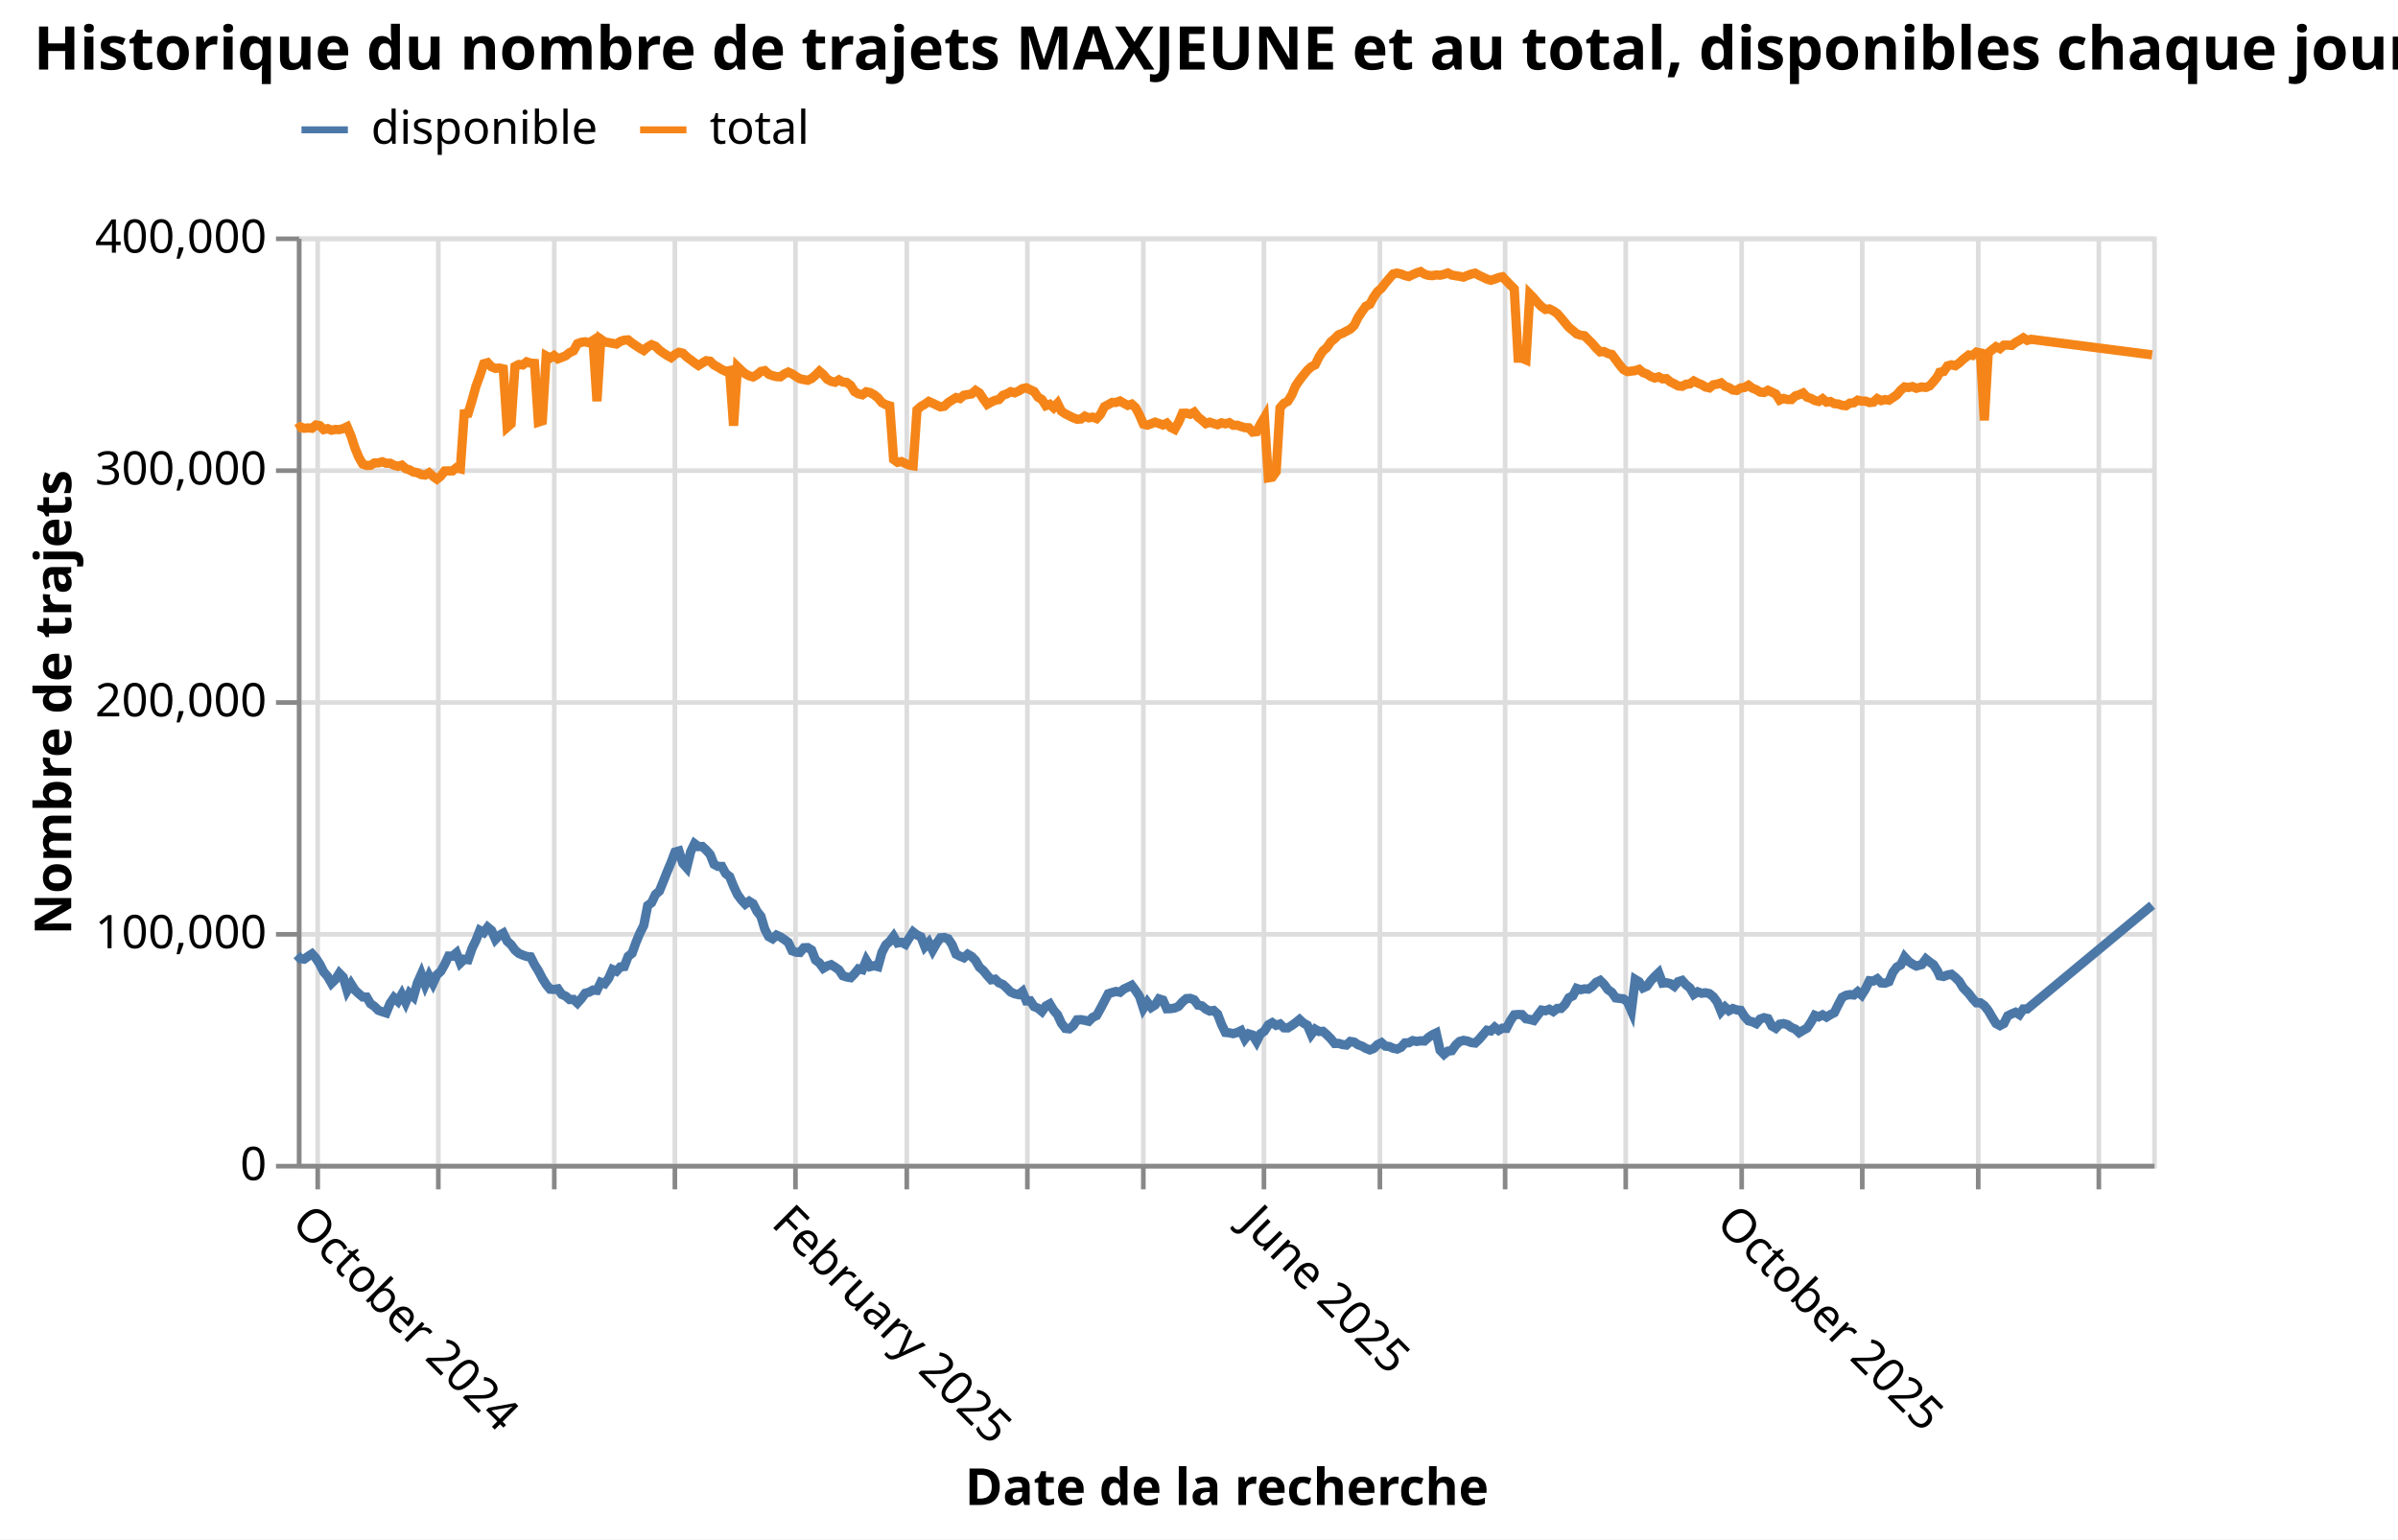
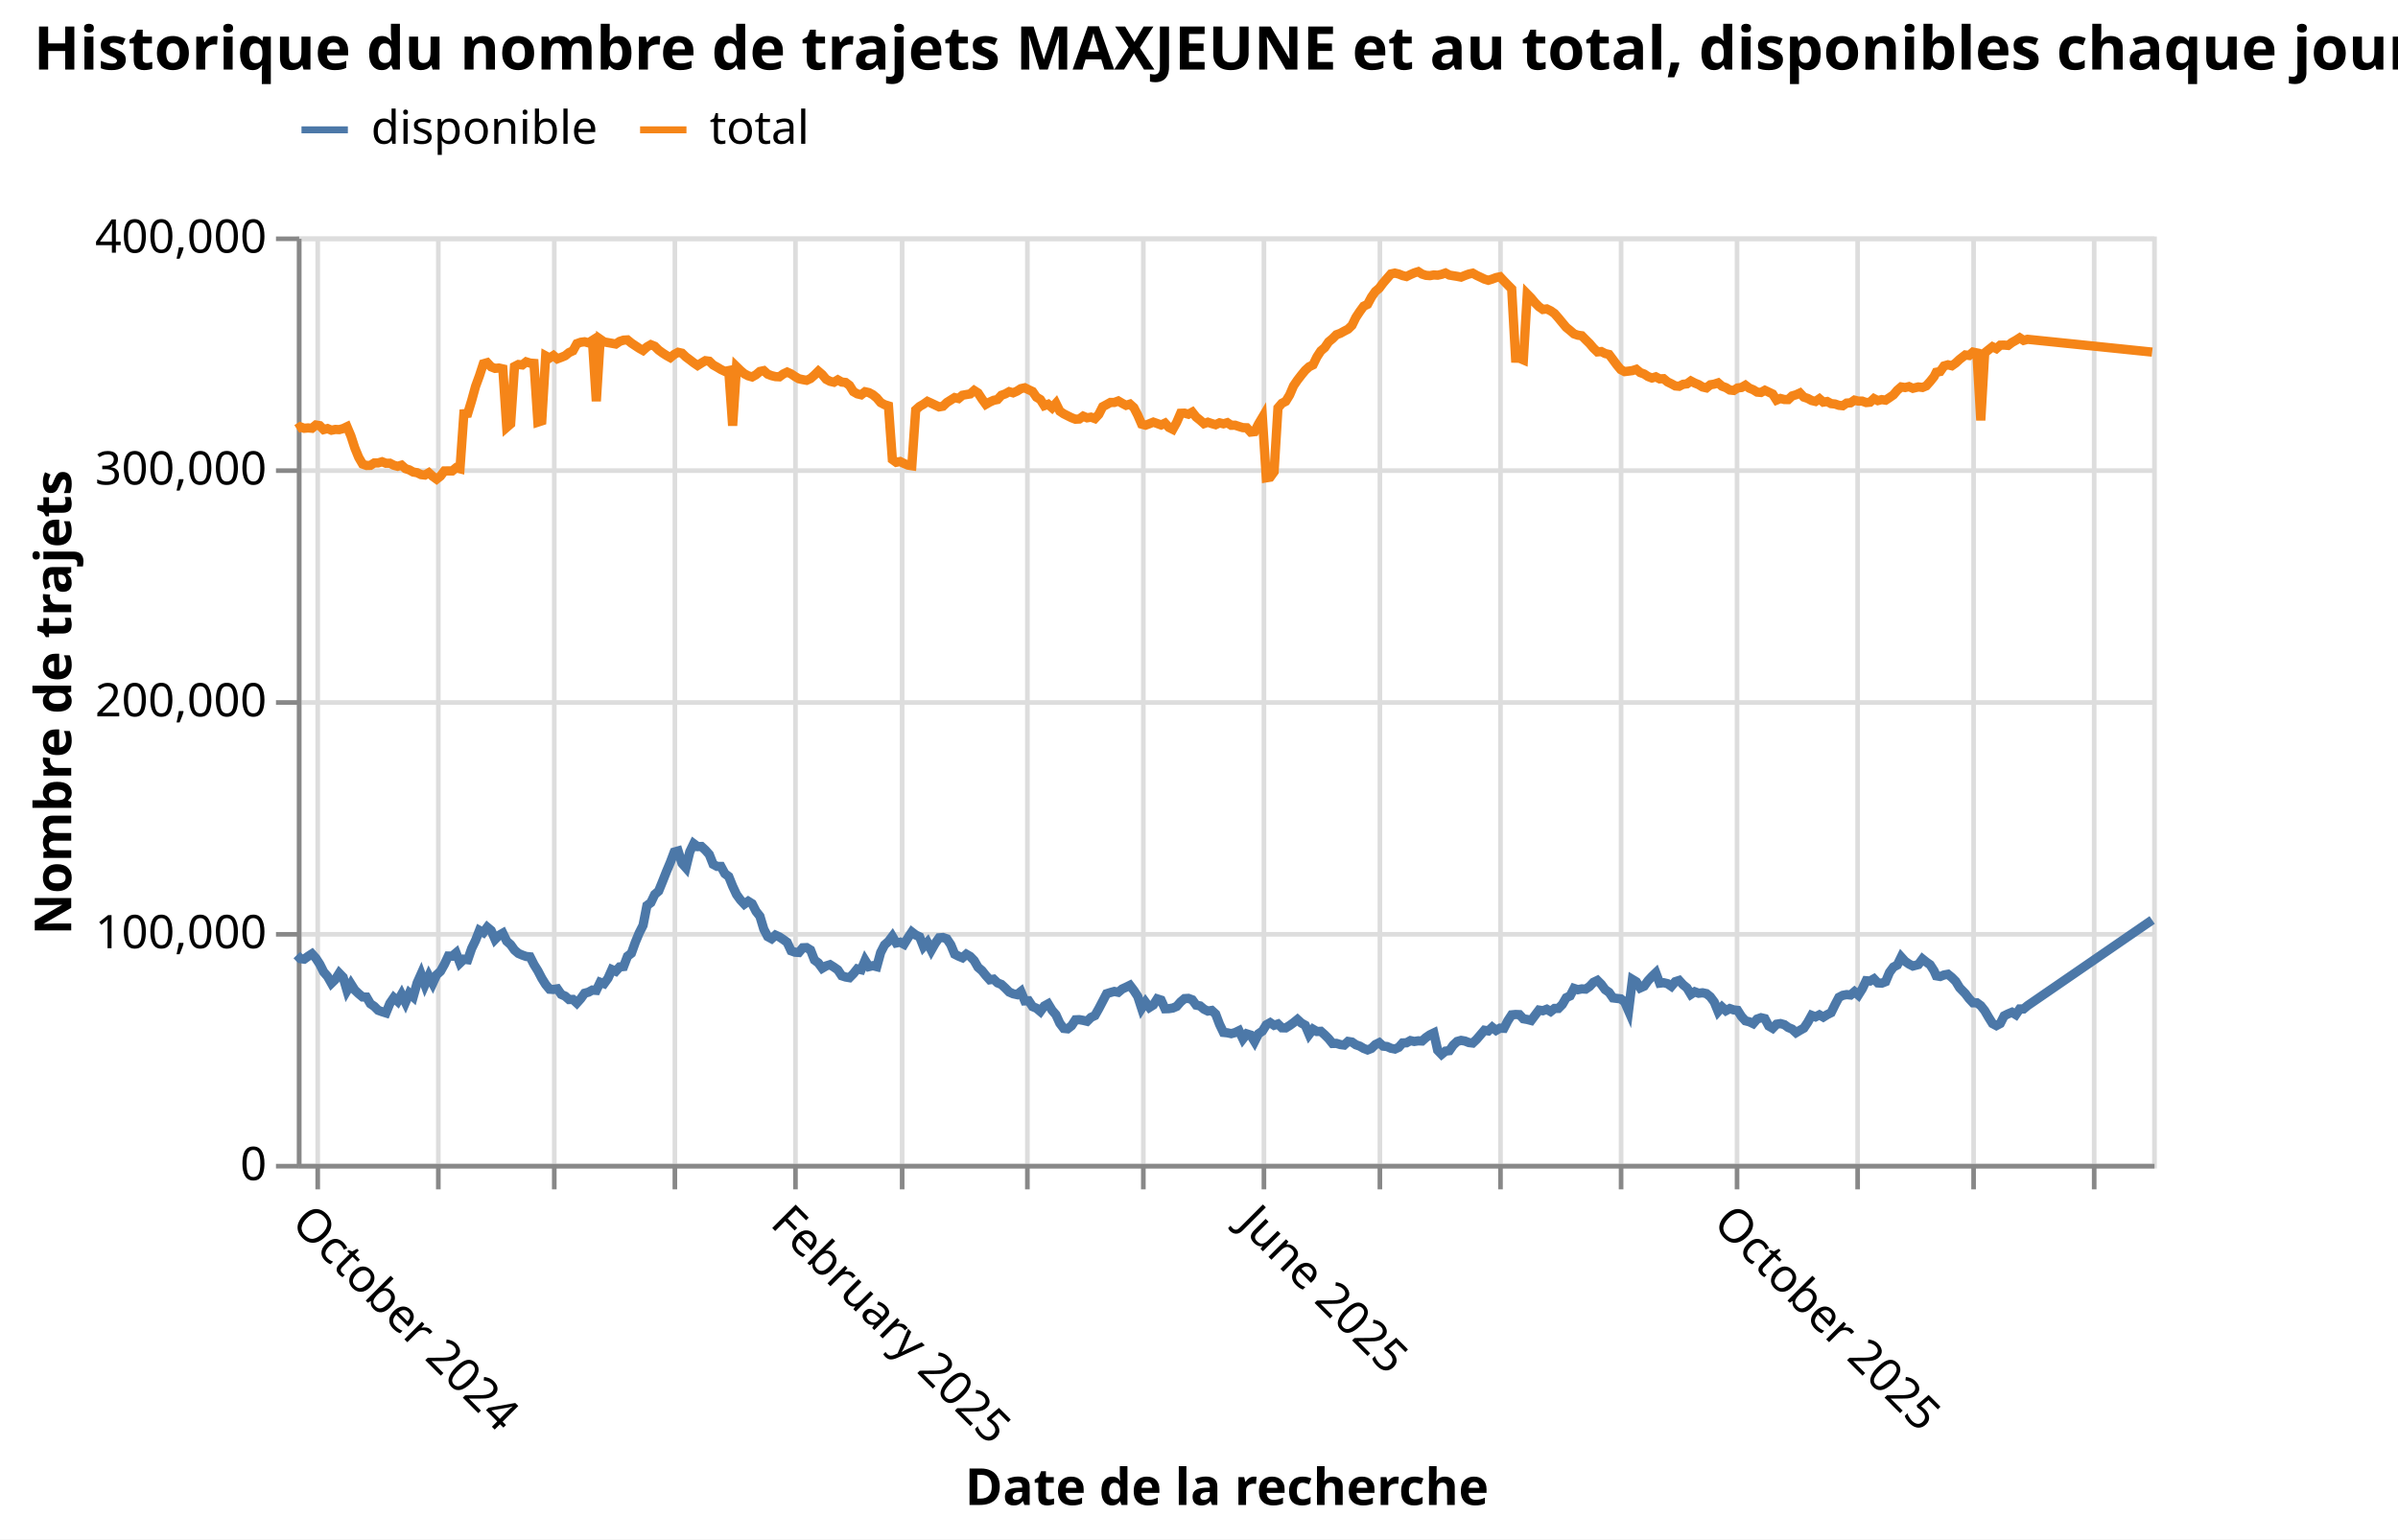
<svg xmlns="http://www.w3.org/2000/svg" version="1.1" class="marks" width="517" height="332" viewBox="0 0 517 332">
  <rect width="517" height="332" fill="white" />
  <g fill="none" stroke-miterlimit="10" transform="translate(64,51)">
    <g class="mark-group role-frame root" role="graphics-object" aria-roledescription="group mark container">
      <g transform="translate(0,0)">
        <path class="background" aria-hidden="true" d="M0.5,0.5h400v200h-400Z" stroke="#ddd" />
        <g>
          <g class="mark-group role-axis" aria-hidden="true">
            <g transform="translate(0.5,200.5)">
              <path class="background" aria-hidden="true" d="M0,0h0v0h0Z" pointer-events="none" />
              <g>
                <g class="mark-rule role-axis-grid" pointer-events="none">
                  <line transform="translate(4,-200)" x2="0" y2="200" stroke="#ddd" stroke-width="1" opacity="1" />
                  <line transform="translate(30,-200)" x2="0" y2="200" stroke="#ddd" stroke-width="1" opacity="1" />
                  <line transform="translate(55,-200)" x2="0" y2="200" stroke="#ddd" stroke-width="1" opacity="1" />
                  <line transform="translate(81,-200)" x2="0" y2="200" stroke="#ddd" stroke-width="1" opacity="1" />
                  <line transform="translate(107,-200)" x2="0" y2="200" stroke="#ddd" stroke-width="1" opacity="1" />
-                   <line transform="translate(131,-200)" x2="0" y2="200" stroke="#ddd" stroke-width="1" opacity="1" />
+                   <line transform="translate(130,-200)" x2="0" y2="200" stroke="#ddd" stroke-width="1" opacity="1" />
                  <line transform="translate(157,-200)" x2="0" y2="200" stroke="#ddd" stroke-width="1" opacity="1" />
                  <line transform="translate(182,-200)" x2="0" y2="200" stroke="#ddd" stroke-width="1" opacity="1" />
                  <line transform="translate(208,-200)" x2="0" y2="200" stroke="#ddd" stroke-width="1" opacity="1" />
                  <line transform="translate(233,-200)" x2="0" y2="200" stroke="#ddd" stroke-width="1" opacity="1" />
-                   <line transform="translate(260,-200)" x2="0" y2="200" stroke="#ddd" stroke-width="1" opacity="1" />
-                   <line transform="translate(286,-200)" x2="0" y2="200" stroke="#ddd" stroke-width="1" opacity="1" />
-                   <line transform="translate(311,-200)" x2="0" y2="200" stroke="#ddd" stroke-width="1" opacity="1" />
-                   <line transform="translate(337,-200)" x2="0" y2="200" stroke="#ddd" stroke-width="1" opacity="1" />
-                   <line transform="translate(362,-200)" x2="0" y2="200" stroke="#ddd" stroke-width="1" opacity="1" />
-                   <line transform="translate(388,-200)" x2="0" y2="200" stroke="#ddd" stroke-width="1" opacity="1" />
+                   <line transform="translate(259,-200)" x2="0" y2="200" stroke="#ddd" stroke-width="1" opacity="1" />
+                   <line transform="translate(285,-200)" x2="0" y2="200" stroke="#ddd" stroke-width="1" opacity="1" />
+                   <line transform="translate(310,-200)" x2="0" y2="200" stroke="#ddd" stroke-width="1" opacity="1" />
+                   <line transform="translate(336,-200)" x2="0" y2="200" stroke="#ddd" stroke-width="1" opacity="1" />
+                   <line transform="translate(361,-200)" x2="0" y2="200" stroke="#ddd" stroke-width="1" opacity="1" />
+                   <line transform="translate(387,-200)" x2="0" y2="200" stroke="#ddd" stroke-width="1" opacity="1" />
                </g>
              </g>
              <path class="foreground" aria-hidden="true" d="" pointer-events="none" display="none" />
            </g>
          </g>
          <g class="mark-group role-axis" aria-hidden="true">
            <g transform="translate(0.5,0.5)">
              <path class="background" aria-hidden="true" d="M0,0h0v0h0Z" pointer-events="none" />
              <g>
                <g class="mark-rule role-axis-grid" pointer-events="none">
                  <line transform="translate(0,200)" x2="400" y2="0" stroke="#ddd" stroke-width="1" opacity="1" />
                  <line transform="translate(0,150)" x2="400" y2="0" stroke="#ddd" stroke-width="1" opacity="1" />
                  <line transform="translate(0,100)" x2="400" y2="0" stroke="#ddd" stroke-width="1" opacity="1" />
                  <line transform="translate(0,50)" x2="400" y2="0" stroke="#ddd" stroke-width="1" opacity="1" />
                  <line transform="translate(0,0)" x2="400" y2="0" stroke="#ddd" stroke-width="1" opacity="1" />
                </g>
              </g>
              <path class="foreground" aria-hidden="true" d="" pointer-events="none" display="none" />
            </g>
          </g>
          <g class="mark-group role-axis" role="graphics-symbol" aria-roledescription="axis" aria-label="X-axis titled 'Date de la recherche' for a time scale with values from September 2024 to January 2026">
            <g transform="translate(0.5,200.5)">
              <path class="background" aria-hidden="true" d="M0,0h0v0h0Z" pointer-events="none" />
              <g>
                <g class="mark-rule role-axis-tick" pointer-events="none">
                  <line transform="translate(4,0)" x2="0" y2="5" stroke="#888" stroke-width="1" opacity="1" />
                  <line transform="translate(30,0)" x2="0" y2="5" stroke="#888" stroke-width="1" opacity="1" />
                  <line transform="translate(55,0)" x2="0" y2="5" stroke="#888" stroke-width="1" opacity="1" />
                  <line transform="translate(81,0)" x2="0" y2="5" stroke="#888" stroke-width="1" opacity="1" />
                  <line transform="translate(107,0)" x2="0" y2="5" stroke="#888" stroke-width="1" opacity="1" />
-                   <line transform="translate(131,0)" x2="0" y2="5" stroke="#888" stroke-width="1" opacity="1" />
+                   <line transform="translate(130,0)" x2="0" y2="5" stroke="#888" stroke-width="1" opacity="1" />
                  <line transform="translate(157,0)" x2="0" y2="5" stroke="#888" stroke-width="1" opacity="1" />
                  <line transform="translate(182,0)" x2="0" y2="5" stroke="#888" stroke-width="1" opacity="1" />
                  <line transform="translate(208,0)" x2="0" y2="5" stroke="#888" stroke-width="1" opacity="1" />
                  <line transform="translate(233,0)" x2="0" y2="5" stroke="#888" stroke-width="1" opacity="1" />
-                   <line transform="translate(260,0)" x2="0" y2="5" stroke="#888" stroke-width="1" opacity="1" />
-                   <line transform="translate(286,0)" x2="0" y2="5" stroke="#888" stroke-width="1" opacity="1" />
-                   <line transform="translate(311,0)" x2="0" y2="5" stroke="#888" stroke-width="1" opacity="1" />
-                   <line transform="translate(337,0)" x2="0" y2="5" stroke="#888" stroke-width="1" opacity="1" />
-                   <line transform="translate(362,0)" x2="0" y2="5" stroke="#888" stroke-width="1" opacity="1" />
-                   <line transform="translate(388,0)" x2="0" y2="5" stroke="#888" stroke-width="1" opacity="1" />
+                   <line transform="translate(259,0)" x2="0" y2="5" stroke="#888" stroke-width="1" opacity="1" />
+                   <line transform="translate(285,0)" x2="0" y2="5" stroke="#888" stroke-width="1" opacity="1" />
+                   <line transform="translate(310,0)" x2="0" y2="5" stroke="#888" stroke-width="1" opacity="1" />
+                   <line transform="translate(336,0)" x2="0" y2="5" stroke="#888" stroke-width="1" opacity="1" />
+                   <line transform="translate(361,0)" x2="0" y2="5" stroke="#888" stroke-width="1" opacity="1" />
+                   <line transform="translate(387,0)" x2="0" y2="5" stroke="#888" stroke-width="1" opacity="1" />
                </g>
                <g class="mark-text role-axis-label" pointer-events="none">
-                   <text text-anchor="start" transform="translate(3.67577,7) rotate(45) translate(0,8)" font-family="sans-serif" font-size="10px" fill="#000" opacity="1">October 2024</text>
-                   <text text-anchor="start" transform="translate(29.76408,7) rotate(45) translate(0,8)" font-family="sans-serif" font-size="10px" fill="#000" opacity="0">November 2024</text>
-                   <text text-anchor="start" transform="translate(55.01083,7) rotate(45) translate(0,8)" font-family="sans-serif" font-size="10px" fill="#000" opacity="0">December 2024</text>
-                   <text text-anchor="start" transform="translate(81.09915,7) rotate(45) translate(0,8)" font-family="sans-serif" font-size="10px" fill="#000" opacity="0">January 2025</text>
-                   <text text-anchor="start" transform="translate(107.1875,7) rotate(45) translate(0,8)" font-family="sans-serif" font-size="10px" fill="#000" opacity="1">February 2025</text>
-                   <text text-anchor="start" transform="translate(130.7511,7) rotate(45) translate(0,8)" font-family="sans-serif" font-size="10px" fill="#000" opacity="0">March 2025</text>
-                   <text text-anchor="start" transform="translate(156.8394,7) rotate(45) translate(0,8)" font-family="sans-serif" font-size="10px" fill="#000" opacity="0">April 2025</text>
-                   <text text-anchor="start" transform="translate(182.0862,7) rotate(45) translate(0,8)" font-family="sans-serif" font-size="10px" fill="#000" opacity="0">May 2025</text>
-                   <text text-anchor="start" transform="translate(208.1745,7) rotate(45) translate(0,8)" font-family="sans-serif" font-size="10px" fill="#000" opacity="1">June 2025</text>
-                   <text text-anchor="start" transform="translate(233.4212,7) rotate(45) translate(0,8)" font-family="sans-serif" font-size="10px" fill="#000" opacity="0">July 2025</text>
-                   <text text-anchor="start" transform="translate(259.5095,7) rotate(45) translate(0,8)" font-family="sans-serif" font-size="10px" fill="#000" opacity="0">August 2025</text>
-                   <text text-anchor="start" transform="translate(285.5978,7) rotate(45) translate(0,8)" font-family="sans-serif" font-size="10px" fill="#000" opacity="0">September 2025</text>
-                   <text text-anchor="start" transform="translate(310.8446,7) rotate(45) translate(0,8)" font-family="sans-serif" font-size="10px" fill="#000" opacity="1">October 2025</text>
-                   <text text-anchor="start" transform="translate(336.9329,7) rotate(45) translate(0,8)" font-family="sans-serif" font-size="10px" fill="#000" opacity="0">November 2025</text>
-                   <text text-anchor="start" transform="translate(362.1797,7) rotate(45) translate(0,8)" font-family="sans-serif" font-size="10px" fill="#000" opacity="0">December 2025</text>
-                   <text text-anchor="start" transform="translate(388.268,7) rotate(45) translate(0,8)" font-family="sans-serif" font-size="10px" fill="#000" opacity="0">January 2026</text>
+                   <text text-anchor="start" transform="translate(3.668054,7) rotate(45) translate(0,8)" font-family="sans-serif" font-size="10px" fill="#000" opacity="1">October 2024</text>
+                   <text text-anchor="start" transform="translate(29.70161,7) rotate(45) translate(0,8)" font-family="sans-serif" font-size="10px" fill="#000" opacity="0">November 2024</text>
+                   <text text-anchor="start" transform="translate(54.89537,7) rotate(45) translate(0,8)" font-family="sans-serif" font-size="10px" fill="#000" opacity="0">December 2024</text>
+                   <text text-anchor="start" transform="translate(80.92893,7) rotate(45) translate(0,8)" font-family="sans-serif" font-size="10px" fill="#000" opacity="0">January 2025</text>
+                   <text text-anchor="start" transform="translate(106.9625,7) rotate(45) translate(0,8)" font-family="sans-serif" font-size="10px" fill="#000" opacity="1">February 2025</text>
+                   <text text-anchor="start" transform="translate(130.4767,7) rotate(45) translate(0,8)" font-family="sans-serif" font-size="10px" fill="#000" opacity="0">March 2025</text>
+                   <text text-anchor="start" transform="translate(156.5102,7) rotate(45) translate(0,8)" font-family="sans-serif" font-size="10px" fill="#000" opacity="0">April 2025</text>
+                   <text text-anchor="start" transform="translate(181.704,7) rotate(45) translate(0,8)" font-family="sans-serif" font-size="10px" fill="#000" opacity="0">May 2025</text>
+                   <text text-anchor="start" transform="translate(207.7375,7) rotate(45) translate(0,8)" font-family="sans-serif" font-size="10px" fill="#000" opacity="1">June 2025</text>
+                   <text text-anchor="start" transform="translate(232.9313,7) rotate(45) translate(0,8)" font-family="sans-serif" font-size="10px" fill="#000" opacity="0">July 2025</text>
+                   <text text-anchor="start" transform="translate(258.9649,7) rotate(45) translate(0,8)" font-family="sans-serif" font-size="10px" fill="#000" opacity="0">August 2025</text>
+                   <text text-anchor="start" transform="translate(284.9984,7) rotate(45) translate(0,8)" font-family="sans-serif" font-size="10px" fill="#000" opacity="0">September 2025</text>
+                   <text text-anchor="start" transform="translate(310.1922,7) rotate(45) translate(0,8)" font-family="sans-serif" font-size="10px" fill="#000" opacity="1">October 2025</text>
+                   <text text-anchor="start" transform="translate(336.2257,7) rotate(45) translate(0,8)" font-family="sans-serif" font-size="10px" fill="#000" opacity="0">November 2025</text>
+                   <text text-anchor="start" transform="translate(361.4195,7) rotate(45) translate(0,8)" font-family="sans-serif" font-size="10px" fill="#000" opacity="0">December 2025</text>
+                   <text text-anchor="start" transform="translate(387.453,7) rotate(45) translate(0,8)" font-family="sans-serif" font-size="10px" fill="#000" opacity="0">January 2026</text>
                </g>
                <g class="mark-rule role-axis-domain" pointer-events="none">
                  <line transform="translate(0,0)" x2="400" y2="0" stroke="#888" stroke-width="1" opacity="1" />
                </g>
                <g class="mark-text role-axis-title" pointer-events="none">
                  <text text-anchor="middle" transform="translate(200,73.06063)" font-family="sans-serif" font-size="11px" font-weight="bold" fill="#000" opacity="1">Date de la recherche</text>
                </g>
              </g>
              <path class="foreground" aria-hidden="true" d="" pointer-events="none" display="none" />
            </g>
          </g>
          <g class="mark-group role-axis" role="graphics-symbol" aria-roledescription="axis" aria-label="Y-axis titled 'Nombre de trajets' for a linear scale with values from 0 to 400,000">
            <g transform="translate(0.5,0.5)">
              <path class="background" aria-hidden="true" d="M0,0h0v0h0Z" pointer-events="none" />
              <g>
                <g class="mark-rule role-axis-tick" pointer-events="none">
                  <line transform="translate(0,200)" x2="-5" y2="0" stroke="#888" stroke-width="1" opacity="1" />
                  <line transform="translate(0,150)" x2="-5" y2="0" stroke="#888" stroke-width="1" opacity="1" />
                  <line transform="translate(0,100)" x2="-5" y2="0" stroke="#888" stroke-width="1" opacity="1" />
                  <line transform="translate(0,50)" x2="-5" y2="0" stroke="#888" stroke-width="1" opacity="1" />
                  <line transform="translate(0,0)" x2="-5" y2="0" stroke="#888" stroke-width="1" opacity="1" />
                </g>
                <g class="mark-text role-axis-label" pointer-events="none">
                  <text text-anchor="end" transform="translate(-7,203)" font-family="sans-serif" font-size="10px" fill="#000" opacity="1">0</text>
                  <text text-anchor="end" transform="translate(-7,153)" font-family="sans-serif" font-size="10px" fill="#000" opacity="1">100,000</text>
                  <text text-anchor="end" transform="translate(-7,103)" font-family="sans-serif" font-size="10px" fill="#000" opacity="1">200,000</text>
                  <text text-anchor="end" transform="translate(-7,53)" font-family="sans-serif" font-size="10px" fill="#000" opacity="1">300,000</text>
                  <text text-anchor="end" transform="translate(-7,3)" font-family="sans-serif" font-size="10px" fill="#000" opacity="1">400,000</text>
                </g>
                <g class="mark-rule role-axis-domain" pointer-events="none">
                  <line transform="translate(0,200)" x2="0" y2="-200" stroke="#888" stroke-width="1" opacity="1" />
                </g>
                <g class="mark-text role-axis-title" pointer-events="none">
                  <text text-anchor="middle" transform="translate(-47.14746,100) rotate(-90) translate(0,-2)" font-family="sans-serif" font-size="11px" font-weight="bold" fill="#000" opacity="1">Nombre de trajets</text>
                </g>
              </g>
              <path class="foreground" aria-hidden="true" d="" pointer-events="none" display="none" />
            </g>
          </g>
          <g class="mark-group role-scope pathgroup" role="graphics-object" aria-roledescription="group mark container">
            <g transform="translate(0,0)">
              <path class="background" aria-hidden="true" d="M0,0h400v200h-400Z" />
              <g>
                <g class="mark-line role-mark marks" role="graphics-object" aria-roledescription="line mark container">
-                   <path aria-label="Date de la recherche: September 2024; Nombre de trajets: 90064; variable: disponible" role="graphics-symbol" aria-roledescription="line mark" d="M0,154.968L0.74,155.733L1.581,155.849L2.423,155.249L3.264,154.706L4.106,155.647L4.948,156.936L5.789,158.611L6.63,159.578L7.472,161.051L8.314,160.232L9.155,158.887L9.997,159.757L10.838,162.622L11.68,161.186L12.521,162.517L13.363,163.314L14.205,164.01L15.046,164.032L15.888,165.467L16.729,166.043L17.571,166.883L18.412,167.187L19.254,167.45L20.095,165.395L20.937,164.165L21.779,164.939L22.62,163.463L23.462,165.186L24.303,163.209L25.145,163.971L25.986,160.982L26.834,159.082L27.669,161.376L28.511,159.478L29.353,161.072L30.194,159.24L31.036,158.471L31.877,156.976L32.719,155.186L33.56,155.206L34.403,154.501L35.243,156.687L36.085,155.87L36.927,155.975L37.768,153.544L38.61,151.81L39.453,149.657L40.293,150.119L41.134,148.968L41.976,149.665L42.82,151.587L43.659,150.725L44.501,150.247L45.342,151.977L46.184,152.725L47.025,153.898L47.867,154.616L48.708,154.978L49.55,155.274L50.392,155.354L51.233,157.015L52.075,158.365L52.916,159.98L53.758,161.327L54.599,162.333L55.441,162.388L56.283,162.251L57.124,163.458L57.966,163.83L58.807,164.564L59.649,164.539L60.491,165.319L61.332,164.379L62.174,163.203L63.015,162.973L63.856,162.518L64.698,162.586L65.539,160.835L66.381,161.142L67.223,159.983L68.064,158.101L68.906,158.467L69.747,157.526L70.589,157.444L71.43,155.239L72.272,154.588L73.113,152.251L73.955,150.225L74.797,148.563L75.638,144.291L76.48,143.67L77.321,141.894L78.163,141.173L79.004,139.108L79.846,136.98L80.688,134.989L81.529,132.763L82.371,132.524L83.212,135.188L84.054,136.135L84.895,132.697L85.737,130.95L86.579,131.578L87.42,131.561L88.262,132.339L89.104,133.284L89.945,135.399L90.786,135.847L91.628,135.858L92.469,137.406L93.311,138.04L94.152,140.126L94.994,141.915L95.836,143.074L96.677,143.981L97.519,143.375L98.36,143.9L99.202,145.535L100.043,146.599L100.885,149.389L101.727,150.987L102.568,151.445L103.41,150.679L104.251,151.062L105.093,151.618L105.934,152.229L106.776,154.046L107.617,154.351L108.459,154.412L109.301,153.406L110.142,153.367L110.984,153.888L111.825,156.04L112.667,156.669L113.508,157.81L114.35,157.313L115.192,157.047L116.033,157.575L116.875,158.166L117.716,159.431L118.558,159.706L119.399,159.848L120.241,158.995L121.082,157.945L121.924,158.136L122.766,156.106L123.607,157.462L124.449,157.265L125.29,157.476L126.132,154.421L126.973,152.787L127.815,152.041L128.656,150.938L129.498,152.365L130.34,152.195L131.181,152.643L132.023,151.262L132.864,150.001L133.706,150.645L134.547,151.037L135.389,153.158L136.23,152.225L137.072,153.922L137.914,152.442L138.755,151.259L139.597,151.191L140.438,151.477L141.28,152.743L142.121,154.781L142.963,155.208L143.804,155.551L144.646,154.8L145.488,155.283L146.329,156.148L147.171,157.605L148.012,158.325L148.854,159.373L149.695,160.304L150.537,160.171L151.378,160.969L152.22,161.308L153.062,162.091L153.903,162.944L154.745,163.317L155.586,163.501L156.428,162.836L157.269,164.858L158.111,164.829L158.952,166.086L159.794,166.43L160.636,167.135L161.477,165.96L162.319,165.495L163.16,166.877L164.002,167.849L164.843,169.688L165.685,170.789L166.526,170.875L167.368,170.221L168.21,168.943L169.051,168.904L169.893,169.053L170.734,169.255L171.576,168.412L172.417,168.02L173.259,166.532L174.101,164.924L174.942,163.313L175.784,163.048L176.625,162.82L177.467,162.997L178.308,162.291L179.15,161.905L179.991,161.49L180.833,162.601L181.675,163.887L182.516,166.459L183.358,165.131L184.199,166.265L185.041,165.732L185.882,164.419L186.724,164.685L187.565,166.554L188.407,166.527L189.249,166.396L190.09,166.035L190.932,165.078L191.773,164.366L192.615,164.313L193.456,164.62L194.298,165.77L195.139,165.935L195.981,166.64L196.823,167.049L197.664,166.921L198.506,167.69L199.347,169.905L200.189,171.652L201.03,171.735L201.872,171.918L202.713,171.688L203.555,171.282L204.397,173.049L205.238,171.97L206.08,172.23L206.921,173.612L207.763,171.945L208.604,171.366L209.446,170.02L210.288,169.554L211.129,170.116L211.971,169.844L212.812,170.659L213.654,170.679L214.495,170.16L215.337,169.553L216.179,168.868L217.02,169.634L217.862,170.104L218.703,172.084L219.545,170.968L220.387,171.455L221.228,171.414L222.07,172.162L222.911,173L223.752,174.038L224.594,174.015L225.436,174.271L226.277,174.377L227.119,173.602L227.96,173.737L228.802,174.319L229.644,174.612L230.485,175.106L231.326,175.429L232.168,175.097L233.01,174.282L233.851,173.871L234.693,174.614L235.534,174.699L236.376,175.073L237.217,175.245L238.059,174.872L238.901,173.92L239.742,173.889L240.584,173.422L241.425,173.601L242.267,173.471L243.108,173.506L243.95,172.75L244.792,172.175L245.633,171.774L246.475,175.505L247.316,176.378L248.158,175.686L248.999,175.588L249.841,174.388L250.682,173.605L251.524,173.373L252.365,173.515L253.207,173.844L254.049,173.947L254.89,173.151L255.732,172.167L256.573,171.187L257.415,171.332L258.256,170.541L259.098,171.215L259.939,170.732L260.781,170.771L261.623,169.151L262.464,167.868L263.306,167.786L264.148,167.82L264.989,168.715L265.83,168.859L266.672,169.08L267.513,167.953L268.355,166.84L269.197,166.977L270.039,166.657L270.88,167.146L271.721,166.484L272.563,166.475L273.404,165.623L274.246,164.178L275.088,163.778L275.929,162.162L276.771,162.437L277.612,162.265L278.454,162.317L279.295,161.742L280.137,160.848L280.987,160.444L281.82,161.271L282.662,162.424L283.503,163.016L284.345,164.217L285.186,164.319L286.028,164.418L286.869,165.054L287.711,166.983L288.552,160.232L289.394,160.738L290.236,162.052L291.077,161.678L291.919,160.509L292.76,159.6L293.602,158.795L294.444,161.033L295.285,160.935L296.127,161.135L296.968,161.704L297.81,160.708L298.651,160.444L299.493,161.365L300.334,162.053L301.176,163.443L302.017,162.892L302.859,163.207L303.701,163.107L304.542,163.285L305.384,163.972L306.225,165.093L307.067,167.142L307.908,166.188L308.75,166.971L309.591,166.514L310.433,166.797L311.275,166.898L312.116,168.219L312.958,169.148L313.799,169.359L314.641,169.754L315.482,168.774L316.324,168.487L317.166,168.685L318.007,170.267L318.849,170.754L319.69,169.882L320.532,169.748L321.373,169.979L322.215,170.59L323.056,170.941L323.898,171.71L324.739,171.203L325.581,170.738L326.423,169.486L327.264,167.974L328.106,168.298L328.947,167.867L329.789,168.346L330.63,167.821L331.472,167.402L332.313,165.689L333.156,164.094L333.997,163.656L334.838,163.5L335.68,163.587L336.521,162.873L337.363,163.597L338.205,162.261L339.046,160.504L339.888,160.572L340.729,160.1L341.571,160.98L342.412,161.035L343.254,160.705L344.095,158.704L344.937,157.564L345.778,157.112L346.62,155.393L347.462,156.323L348.304,156.904L349.145,157.334L350.325,157.028L351.219,155.821L352.032,156.472L352.871,157.061L353.712,158.366L354.194,159.443L355.036,159.592L355.877,159.266L356.719,159.113L357.56,159.8L358.402,160.641L359.243,162.019L360.466,163.283L361.287,164.362L362.129,165.269L362.97,165.269L363.811,165.882L364.654,166.94L365.495,168.382L366.336,169.732L367.178,170.182L368.019,169.737L368.861,168.081L369.704,167.658L370.548,167.31L371.386,167.822L372.228,166.598L373.069,166.586L373.91,165.885L400,144.224" stroke="#4c78a8" stroke-width="2" />
+                   <path aria-label="Date de la recherche: September 2024; Nombre de trajets: 90064; variable: disponible" role="graphics-symbol" aria-roledescription="line mark" d="M0,154.968L0.738,155.733L1.578,155.849L2.418,155.249L3.257,154.706L4.097,155.647L4.938,156.936L5.777,158.611L6.617,159.578L7.456,161.051L8.296,160.232L9.136,158.887L9.976,159.757L10.816,162.622L11.655,161.186L12.495,162.517L13.335,163.314L14.175,164.01L15.015,164.032L15.854,165.467L16.694,166.043L17.534,166.883L18.374,167.187L19.213,167.45L20.053,165.395L20.893,164.165L21.733,164.939L22.573,163.463L23.413,165.186L24.252,163.209L25.092,163.971L25.932,160.982L26.778,159.082L27.611,161.376L28.451,159.478L29.291,161.072L30.131,159.24L30.971,158.471L31.81,156.976L32.65,155.186L33.49,155.206L34.331,154.501L35.169,156.687L36.009,155.87L36.849,155.975L37.689,153.544L38.529,151.81L39.37,149.657L40.208,150.119L41.048,148.968L41.888,149.665L42.73,151.587L43.568,150.725L44.408,150.247L45.247,151.977L46.087,152.725L46.927,153.898L47.766,154.616L48.606,154.978L49.446,155.274L50.286,155.354L51.125,157.015L51.965,158.365L52.805,159.98L53.645,161.327L54.485,162.333L55.325,162.388L56.165,162.251L57.004,163.458L57.845,163.83L58.684,164.564L59.524,164.539L60.364,165.319L61.203,164.379L62.043,163.203L62.883,162.973L63.722,162.518L64.562,162.586L65.402,160.835L66.242,161.142L67.082,159.983L67.921,158.101L68.761,158.467L69.601,157.526L70.441,157.444L71.28,155.239L72.12,154.588L72.96,152.251L73.8,150.225L74.64,148.563L75.479,144.291L76.319,143.67L77.159,141.894L77.999,141.173L78.839,139.108L79.678,136.98L80.518,134.989L81.358,132.763L82.198,132.524L83.038,135.188L83.877,136.135L84.717,132.697L85.557,130.95L86.397,131.578L87.237,131.561L88.076,132.339L88.917,133.284L89.756,135.399L90.596,135.847L91.436,135.858L92.275,137.406L93.115,138.04L93.955,140.126L94.795,141.915L95.634,143.074L96.474,143.981L97.314,143.375L98.154,143.9L98.994,145.535L99.833,146.599L100.673,149.389L101.513,150.987L102.353,151.445L103.193,150.679L104.032,151.062L104.872,151.618L105.712,152.229L106.552,154.046L107.391,154.351L108.231,154.412L109.071,153.406L109.911,153.367L110.751,153.888L111.59,156.04L112.43,156.669L113.27,157.81L114.11,157.313L114.95,157.047L115.789,157.575L116.629,158.166L117.469,159.431L118.309,159.706L119.149,159.848L119.988,158.995L120.828,157.945L121.668,158.136L122.508,156.106L123.348,157.462L124.187,157.265L125.027,157.476L125.867,154.421L126.707,152.787L127.547,152.041L128.386,150.938L129.226,152.365L130.066,152.195L130.906,152.643L131.746,151.262L132.585,150.001L133.425,150.645L134.265,151.037L135.105,153.158L135.945,152.225L136.784,153.922L137.624,152.442L138.464,151.259L139.304,151.191L140.143,151.477L140.983,152.743L141.823,154.781L142.663,155.208L143.503,155.551L144.342,154.8L145.182,155.283L146.022,156.148L146.862,157.605L147.702,158.325L148.541,159.373L149.381,160.304L150.221,160.171L151.061,160.969L151.9,161.308L152.74,162.091L153.58,162.944L154.42,163.317L155.26,163.501L156.099,162.836L156.939,164.858L157.779,164.829L158.619,166.086L159.459,166.43L160.298,167.135L161.138,165.96L161.978,165.495L162.818,166.877L163.658,167.849L164.497,169.688L165.337,170.789L166.177,170.875L167.017,170.221L167.857,168.943L168.696,168.904L169.536,169.053L170.376,169.255L171.216,168.412L172.056,168.02L172.895,166.532L173.735,164.924L174.575,163.313L175.415,163.048L176.254,162.82L177.094,162.997L177.934,162.291L178.774,161.905L179.614,161.49L180.453,162.601L181.293,163.887L182.133,166.459L182.973,165.131L183.813,166.265L184.652,165.732L185.492,164.419L186.332,164.685L187.172,166.554L188.011,166.527L188.851,166.396L189.691,166.035L190.531,165.078L191.371,164.366L192.21,164.313L193.05,164.62L193.89,165.77L194.73,165.935L195.57,166.64L196.409,167.049L197.249,166.921L198.089,167.69L198.929,169.905L199.769,171.652L200.608,171.735L201.448,171.918L202.288,171.688L203.128,171.282L203.968,173.049L204.807,171.97L205.647,172.23L206.487,173.612L207.327,171.945L208.167,171.366L209.006,170.02L209.846,169.554L210.686,170.116L211.526,169.844L212.366,170.659L213.205,170.679L214.045,170.16L214.885,169.553L215.725,168.868L216.565,169.634L217.404,170.104L218.244,172.084L219.084,170.968L219.924,171.455L220.764,171.414L221.604,172.162L222.443,173L223.283,174.038L224.122,174.015L224.962,174.271L225.802,174.377L226.642,173.602L227.482,173.737L228.322,174.319L229.162,174.612L230.001,175.106L230.841,175.429L231.681,175.097L232.521,174.282L233.36,173.871L234.2,174.614L235.04,174.699L235.88,175.073L236.72,175.245L237.559,174.872L238.399,173.92L239.239,173.889L240.079,173.422L240.919,173.601L241.758,173.471L242.598,173.506L243.438,172.75L244.278,172.175L245.118,171.774L245.957,175.505L246.797,176.378L247.637,175.686L248.476,175.588L249.316,174.388L250.156,173.605L250.996,173.373L251.836,173.515L252.676,173.844L253.516,173.947L254.355,173.151L255.195,172.167L256.035,171.187L256.875,171.332L257.714,170.541L258.554,171.215L259.394,170.732L260.234,170.771L261.073,169.151L261.913,167.868L262.753,167.786L263.593,167.82L264.433,168.715L265.272,168.859L266.112,169.08L266.952,167.953L267.792,166.84L268.632,166.977L269.473,166.657L270.311,167.146L271.151,166.484L271.991,166.475L272.831,165.623L273.67,164.178L274.51,163.778L275.35,162.162L276.19,162.437L277.03,162.265L277.869,162.317L278.709,161.742L279.549,160.848L280.398,160.444L281.228,161.271L282.068,162.424L282.908,163.016L283.748,164.217L284.588,164.319L285.428,164.418L286.267,165.054L287.107,166.983L287.947,160.232L288.787,160.738L289.626,162.052L290.466,161.678L291.306,160.509L292.146,159.6L292.986,158.795L293.826,161.033L294.665,160.935L295.505,161.135L296.345,161.704L297.185,160.708L298.024,160.444L298.865,161.365L299.704,162.053L300.544,163.443L301.384,162.892L302.223,163.207L303.063,163.107L303.903,163.285L304.743,163.972L305.582,165.093L306.422,167.142L307.262,166.188L308.102,166.971L308.942,166.514L309.781,166.797L310.621,166.898L311.461,168.219L312.301,169.148L313.141,169.359L313.98,169.754L314.82,168.774L315.66,168.487L316.5,168.685L317.34,170.267L318.179,170.754L319.019,169.882L319.859,169.748L320.699,169.979L321.538,170.59L322.378,170.941L323.218,171.71L324.058,171.203L324.898,170.738L325.738,169.486L326.577,167.974L327.417,168.298L328.257,167.867L329.097,168.346L329.937,167.821L330.776,167.402L331.616,165.689L332.457,164.094L333.296,163.656L334.135,163.5L334.975,163.587L335.815,162.873L336.655,163.597L337.495,162.261L338.334,160.504L339.174,160.572L340.014,160.1L340.854,160.98L341.693,161.035L342.534,160.705L343.373,158.704L344.213,157.564L345.053,157.112L345.892,155.393L346.732,156.323L347.573,156.904L348.412,157.334L349.589,157.028L350.482,155.821L351.293,156.472L352.13,157.061L352.97,158.366L353.451,159.443L354.29,159.592L355.13,159.266L355.97,159.113L356.81,159.8L357.65,160.641L358.489,162.019L359.709,163.283L360.528,164.362L361.368,165.269L362.209,165.269L363.048,165.882L363.888,166.94L364.727,168.382L365.568,169.732L366.407,170.182L367.247,169.737L368.087,168.081L368.928,167.658L369.77,167.31L370.607,167.822L371.447,166.598L372.286,166.586L373.126,165.885L400,147.405" stroke="#4c78a8" stroke-width="2" />
                </g>
              </g>
              <path class="foreground" aria-hidden="true" d="" display="none" />
            </g>
            <g transform="translate(0,0)">
              <path class="background" aria-hidden="true" d="M0,0h400v200h-400Z" />
              <g>
                <g class="mark-line role-mark marks" role="graphics-object" aria-roledescription="line mark container">
-                   <path aria-label="Date de la recherche: September 2024; Nombre de trajets: 316947; variable: total" role="graphics-symbol" aria-roledescription="line mark" d="M0,41.527L0.74,41.049L1.581,41.365L2.423,41.288L3.264,41.358L4.106,40.661L4.948,40.8L5.789,41.647L6.63,41.43L7.472,41.781L8.314,41.611L9.155,41.656L9.997,41.43L10.838,41.03L11.68,43.01L12.521,45.596L13.363,47.643L14.205,49.087L15.046,49.384L15.888,49.365L16.729,48.839L17.571,48.832L18.412,48.585L19.254,48.91L20.095,48.899L20.937,49.331L21.779,49.564L22.62,49.321L23.462,50.066L24.303,50.34L25.145,50.805L25.986,50.942L26.834,51.354L27.669,51.45L28.511,50.957L29.353,51.726L30.194,52.334L31.036,51.669L31.877,50.57L32.719,50.564L33.56,50.562L34.403,49.876L35.243,50.093L36.085,38.228L36.927,38.143L37.768,35.371L38.61,32.326L39.453,30.021L40.293,27.456L41.134,27.215L41.976,28.117L42.82,28.444L43.659,28.367L44.501,28.557L45.342,41.151L46.184,40.42L47.025,28.041L47.867,27.611L48.708,27.705L49.55,27.039L50.392,27.306L51.233,27.371L52.075,40.039L52.916,39.766L53.758,25.754L54.599,26.212L55.441,25.675L56.283,26.382L57.124,26.069L57.966,25.719L58.807,25.039L59.649,24.65L60.491,23.12L61.332,22.817L62.174,22.71L63.015,22.94L63.856,22.407L64.698,35.535L65.539,22.16L66.381,22.744L67.223,22.89L68.064,23.04L68.906,23.195L69.747,22.626L70.589,22.355L71.43,22.304L72.272,22.991L73.113,23.55L73.955,24.107L74.797,24.576L75.638,23.818L76.48,23.341L77.321,23.676L78.163,24.5L79.004,25.115L79.846,25.657L80.688,26.126L81.529,25.436L82.371,24.98L83.212,25.17L84.054,25.974L84.895,26.597L85.737,27.242L86.579,27.815L87.42,27.286L88.262,26.791L89.104,26.904L89.945,27.712L90.786,28.178L91.628,28.689L92.469,29.084L93.311,28.919L94.152,40.807L94.994,28.083L95.836,28.901L96.677,29.61L97.519,30.048L98.36,30.29L99.202,29.815L100.043,29.11L100.885,28.935L101.727,29.696L102.568,30.018L103.41,30.221L104.251,30.265L105.093,29.649L105.934,29.249L106.776,29.627L107.617,30.194L108.459,30.682L109.301,30.869L110.142,31.018L110.984,30.63L111.825,29.898L112.667,29.063L113.508,29.787L114.35,30.791L115.192,31.233L116.033,31.43L116.875,30.925L117.716,31.398L118.558,31.486L119.399,32.116L120.241,33.46L121.082,33.938L121.924,34.14L122.766,33.49L123.607,33.675L124.449,34.13L125.29,34.822L126.132,35.822L126.973,36.272L127.815,36.531L128.656,48.092L129.498,48.7L130.34,48.537L131.181,48.953L132.023,49.309L132.864,49.441L133.706,37.403L134.547,36.658L135.389,36.172L136.23,35.573L137.072,35.953L137.914,36.352L138.755,36.749L139.597,36.606L140.438,35.803L141.28,35.27L142.121,34.746L142.963,34.945L143.804,34.238L144.646,34.09L145.488,33.953L146.329,33.214L147.171,33.749L148.012,35.042L148.854,36.193L149.695,35.709L150.537,35.329L151.378,35.163L152.22,34.246L153.062,33.944L153.903,33.472L154.745,33.717L155.586,33.352L156.428,32.816L157.269,32.633L158.111,33.048L158.952,33.438L159.794,34.651L160.636,35.16L161.477,36.488L162.319,36.186L163.16,36.929L164.002,35.987L164.843,37.685L165.685,38.249L166.526,38.674L167.368,39.089L168.21,39.408L169.051,39.365L169.893,38.758L170.734,39.11L171.576,38.964L172.417,39.274L173.259,38.372L174.101,36.711L174.942,36.258L175.784,35.788L176.625,35.793L177.467,35.479L178.308,35.973L179.15,36.414L179.991,36.152L180.833,36.902L181.675,38.521L182.516,40.467L183.358,40.691L184.199,40.384L185.041,40.043L185.882,40.336L186.724,40.649L187.565,40.256L188.407,41.172L189.249,41.592L190.09,40.08L190.932,38.132L191.773,38.1L192.615,38.331L193.456,37.88L194.298,38.948L195.139,39.611L195.981,40.357L196.823,40.06L197.664,40.349L198.506,40.586L199.347,40.189L200.189,40.399L201.03,40.158L201.872,40.715L202.713,40.699L203.555,40.983L204.397,41.231L205.238,41.256L206.08,42.185L206.921,42.09L207.763,40.438L208.604,39.02L209.446,52.049L210.288,51.912L211.129,50.752L211.971,36.969L212.812,35.983L213.654,35.548L214.495,34.173L215.337,32.211L216.179,30.981L217.02,29.89L217.862,28.866L218.703,28.1L219.545,27.683L220.387,25.971L221.228,24.683L222.07,23.962L222.911,22.735L223.752,22.033L224.594,21.19L225.436,20.884L226.277,20.419L227.119,19.985L227.96,19.168L228.802,17.456L229.644,16.19L230.485,15.035L231.326,14.634L232.168,13.064L233.01,11.864L233.851,11.148L234.693,10.03L235.534,9.048L236.376,8.079L237.217,7.898L238.059,8.097L238.901,8.432L239.742,8.631L240.584,8.218L241.425,7.851L242.267,7.582L243.108,8.117L243.95,8.381L244.792,8.445L245.633,8.299L246.475,8.35L247.316,8.168L248.158,7.874L248.999,8.324L249.841,8.467L250.682,8.599L251.524,8.763L252.365,8.411L253.207,8.105L254.049,7.916L254.89,8.394L255.732,8.785L256.573,9.192L257.415,9.444L258.256,9.189L259.098,8.868L259.939,8.691L260.781,9.589L261.623,10.45L262.464,11.298L263.306,26.241L264.148,26.255L264.989,26.615L265.83,12.424L266.672,13.281L267.513,14.295L268.355,15.142L269.197,15.736L270.039,15.622L270.88,16.027L271.721,16.613L272.563,17.571L273.404,18.592L274.246,19.595L275.088,20.28L275.929,21.004L276.771,21.29L277.612,21.409L278.454,22.259L279.295,23.083L280.137,24.075L280.987,24.892L281.82,24.815L282.662,25.244L283.503,25.441L284.345,26.561L285.186,27.699L286.028,28.712L286.869,29.141L287.711,29.038L288.552,28.923L289.394,28.652L290.236,29.351L291.077,29.653L291.919,30.2L292.76,30.52L293.602,30.271L294.444,30.71L295.285,30.667L296.127,31.361L296.968,31.769L297.81,32.228L298.651,32.306L299.493,31.876L300.334,31.782L301.176,31.17L302.017,31.611L302.859,31.946L303.701,32.459L304.542,32.654L305.384,31.981L306.225,31.844L307.067,31.574L307.908,32.295L308.75,32.595L309.591,33.111L310.433,33.202L311.275,32.672L312.116,32.566L312.958,32.081L313.799,32.709L314.641,33.048L315.482,33.56L316.324,33.638L317.166,33.176L318.007,33.573L318.849,33.975L319.69,35.29L320.532,34.936L321.373,35.158L322.215,35.173L323.056,34.383L323.898,34.136L324.739,33.757L325.581,34.643L326.423,34.921L327.264,35.372L328.106,35.572L328.947,35.004L329.789,35.725L330.63,35.591L331.472,36.046L332.313,36.129L333.156,36.411L333.997,36.495L334.838,35.929L335.68,35.871L336.521,35.301L337.363,35.509L338.205,35.509L339.046,35.814L339.888,35.738L340.729,34.966L341.571,35.394L342.412,35.18L343.254,35.303L344.095,34.746L344.937,34.16L345.778,33.165L346.62,32.445L347.462,32.579L348.304,32.374L349.145,32.739L350.325,32.449L351.219,32.556L352.032,32.219L352.871,31.284L353.712,30.231L354.194,29.282L355.036,29.126L355.877,27.921L356.719,27.676L357.56,27.879L358.402,27.284L359.243,26.502L360.466,25.553L361.287,25.661L362.129,24.935L362.97,25.109L363.811,39.657L364.654,25.119L365.495,24.443L366.336,23.78L367.178,24.181L368.019,23.443L368.861,23.422L369.704,23.494L370.548,22.861L371.386,22.395L372.228,21.859L373.069,22.405L373.91,22.175L400,25.529" stroke="#f58518" stroke-width="2" />
+                   <path aria-label="Date de la recherche: September 2024; Nombre de trajets: 316947; variable: total" role="graphics-symbol" aria-roledescription="line mark" d="M0,41.527L0.738,41.049L1.578,41.365L2.418,41.288L3.257,41.358L4.097,40.661L4.938,40.8L5.777,41.647L6.617,41.43L7.456,41.781L8.296,41.611L9.136,41.656L9.976,41.43L10.816,41.03L11.655,43.01L12.495,45.596L13.335,47.643L14.175,49.087L15.015,49.384L15.854,49.365L16.694,48.839L17.534,48.832L18.374,48.585L19.213,48.91L20.053,48.899L20.893,49.331L21.733,49.564L22.573,49.321L23.413,50.066L24.252,50.34L25.092,50.805L25.932,50.942L26.778,51.354L27.611,51.45L28.451,50.957L29.291,51.726L30.131,52.334L30.971,51.669L31.81,50.57L32.65,50.564L33.49,50.562L34.331,49.876L35.169,50.093L36.009,38.228L36.849,38.143L37.689,35.371L38.529,32.326L39.37,30.021L40.208,27.456L41.048,27.215L41.888,28.117L42.73,28.444L43.568,28.367L44.408,28.557L45.247,41.151L46.087,40.42L46.927,28.041L47.766,27.611L48.606,27.705L49.446,27.039L50.286,27.306L51.125,27.371L51.965,40.039L52.805,39.766L53.645,25.754L54.485,26.212L55.325,25.675L56.165,26.382L57.004,26.069L57.845,25.719L58.684,25.039L59.524,24.65L60.364,23.12L61.203,22.817L62.043,22.71L62.883,22.94L63.722,22.407L64.562,35.535L65.402,22.16L66.242,22.744L67.082,22.89L67.921,23.04L68.761,23.195L69.601,22.626L70.441,22.355L71.28,22.304L72.12,22.991L72.96,23.55L73.8,24.107L74.64,24.576L75.479,23.818L76.319,23.341L77.159,23.676L77.999,24.5L78.839,25.115L79.678,25.657L80.518,26.126L81.358,25.436L82.198,24.98L83.038,25.17L83.877,25.974L84.717,26.597L85.557,27.242L86.397,27.815L87.237,27.286L88.076,26.791L88.917,26.904L89.756,27.712L90.596,28.178L91.436,28.689L92.275,29.084L93.115,28.919L93.955,40.807L94.795,28.083L95.634,28.901L96.474,29.61L97.314,30.048L98.154,30.29L98.994,29.815L99.833,29.11L100.673,28.935L101.513,29.696L102.353,30.018L103.193,30.221L104.032,30.265L104.872,29.649L105.712,29.249L106.552,29.627L107.391,30.194L108.231,30.682L109.071,30.869L109.911,31.018L110.751,30.63L111.59,29.898L112.43,29.063L113.27,29.787L114.11,30.791L114.95,31.233L115.789,31.43L116.629,30.925L117.469,31.398L118.309,31.486L119.149,32.116L119.988,33.46L120.828,33.938L121.668,34.14L122.508,33.49L123.348,33.675L124.187,34.13L125.027,34.822L125.867,35.822L126.707,36.272L127.547,36.531L128.386,48.092L129.226,48.7L130.066,48.537L130.906,48.953L131.746,49.309L132.585,49.441L133.425,37.403L134.265,36.658L135.105,36.172L135.945,35.573L136.784,35.953L137.624,36.352L138.464,36.749L139.304,36.606L140.143,35.803L140.983,35.27L141.823,34.746L142.663,34.945L143.503,34.238L144.342,34.09L145.182,33.953L146.022,33.214L146.862,33.749L147.702,35.042L148.541,36.193L149.381,35.709L150.221,35.329L151.061,35.163L151.9,34.246L152.74,33.944L153.58,33.472L154.42,33.717L155.26,33.352L156.099,32.816L156.939,32.633L157.779,33.048L158.619,33.438L159.459,34.651L160.298,35.16L161.138,36.488L161.978,36.186L162.818,36.929L163.658,35.987L164.497,37.685L165.337,38.249L166.177,38.674L167.017,39.089L167.857,39.408L168.696,39.365L169.536,38.758L170.376,39.11L171.216,38.964L172.056,39.274L172.895,38.372L173.735,36.711L174.575,36.258L175.415,35.788L176.254,35.793L177.094,35.479L177.934,35.973L178.774,36.414L179.614,36.152L180.453,36.902L181.293,38.521L182.133,40.467L182.973,40.691L183.813,40.384L184.652,40.043L185.492,40.336L186.332,40.649L187.172,40.256L188.011,41.172L188.851,41.592L189.691,40.08L190.531,38.132L191.371,38.1L192.21,38.331L193.05,37.88L193.89,38.948L194.73,39.611L195.57,40.357L196.409,40.06L197.249,40.349L198.089,40.586L198.929,40.189L199.769,40.399L200.608,40.158L201.448,40.715L202.288,40.699L203.128,40.983L203.968,41.231L204.807,41.256L205.647,42.185L206.487,42.09L207.327,40.438L208.167,39.02L209.006,52.049L209.846,51.912L210.686,50.752L211.526,36.969L212.366,35.983L213.205,35.548L214.045,34.173L214.885,32.211L215.725,30.981L216.565,29.89L217.404,28.866L218.244,28.1L219.084,27.683L219.924,25.971L220.764,24.683L221.604,23.962L222.443,22.735L223.283,22.033L224.122,21.19L224.962,20.884L225.802,20.419L226.642,19.985L227.482,19.168L228.322,17.456L229.162,16.19L230.001,15.035L230.841,14.634L231.681,13.064L232.521,11.864L233.36,11.148L234.2,10.03L235.04,9.048L235.88,8.079L236.72,7.898L237.559,8.097L238.399,8.432L239.239,8.631L240.079,8.218L240.919,7.851L241.758,7.582L242.598,8.117L243.438,8.381L244.278,8.445L245.118,8.299L245.957,8.35L246.797,8.168L247.637,7.874L248.476,8.324L249.316,8.467L250.156,8.599L250.996,8.763L251.836,8.411L252.676,8.105L253.516,7.916L254.355,8.394L255.195,8.785L256.035,9.192L256.875,9.444L257.714,9.189L258.554,8.868L259.394,8.691L260.234,9.589L261.073,10.45L261.913,11.298L262.753,26.241L263.593,26.255L264.433,26.615L265.272,12.424L266.112,13.281L266.952,14.295L267.792,15.142L268.632,15.736L269.473,15.622L270.311,16.027L271.151,16.613L271.991,17.571L272.831,18.592L273.67,19.595L274.51,20.28L275.35,21.004L276.19,21.29L277.03,21.409L277.869,22.259L278.709,23.083L279.549,24.075L280.398,24.892L281.228,24.815L282.068,25.244L282.908,25.441L283.748,26.561L284.588,27.699L285.428,28.712L286.267,29.141L287.107,29.038L287.947,28.923L288.787,28.652L289.626,29.351L290.466,29.653L291.306,30.2L292.146,30.52L292.986,30.271L293.826,30.71L294.665,30.667L295.505,31.361L296.345,31.769L297.185,32.228L298.024,32.306L298.865,31.876L299.704,31.782L300.544,31.17L301.384,31.611L302.223,31.946L303.063,32.459L303.903,32.654L304.743,31.981L305.582,31.844L306.422,31.574L307.262,32.295L308.102,32.595L308.942,33.111L309.781,33.202L310.621,32.672L311.461,32.566L312.301,32.081L313.141,32.709L313.98,33.048L314.82,33.56L315.66,33.638L316.5,33.176L317.34,33.573L318.179,33.975L319.019,35.29L319.859,34.936L320.699,35.158L321.538,35.173L322.378,34.383L323.218,34.136L324.058,33.757L324.898,34.643L325.738,34.921L326.577,35.372L327.417,35.572L328.257,35.004L329.097,35.725L329.937,35.591L330.776,36.046L331.616,36.129L332.457,36.411L333.296,36.495L334.135,35.929L334.975,35.871L335.815,35.301L336.655,35.509L337.495,35.509L338.334,35.814L339.174,35.738L340.014,34.966L340.854,35.394L341.693,35.18L342.534,35.303L343.373,34.746L344.213,34.16L345.053,33.165L345.892,32.445L346.732,32.579L347.573,32.374L348.412,32.739L349.589,32.449L350.482,32.556L351.293,32.219L352.13,31.284L352.97,30.231L353.451,29.282L354.29,29.126L355.13,27.921L355.97,27.676L356.81,27.879L357.65,27.284L358.489,26.502L359.709,25.553L360.528,25.661L361.368,24.935L362.209,25.109L363.048,39.657L363.888,25.119L364.727,24.443L365.568,23.78L366.407,24.181L367.247,23.443L368.087,23.422L368.928,23.494L369.77,22.861L370.607,22.395L371.447,21.859L372.286,22.405L373.126,22.175L400,24.935" stroke="#f58518" stroke-width="2" />
                </g>
              </g>
              <path class="foreground" aria-hidden="true" d="" display="none" />
            </g>
          </g>
          <g class="mark-group role-legend" role="graphics-symbol" aria-roledescription="legend" aria-label="Symbol legend for stroke color with 2 values: disponible, total">
            <g transform="translate(0,-29)">
              <path class="background" aria-hidden="true" d="M0,0h108v11h-108Z" pointer-events="none" />
              <g>
                <g class="mark-group role-legend-entry">
                  <g transform="translate(0,0)">
                    <path class="background" aria-hidden="true" d="M0,0h0v0h0Z" pointer-events="none" />
                    <g>
                      <g class="mark-group role-scope" role="graphics-object" aria-roledescription="group mark container">
                        <g transform="translate(0,0)">
                          <path class="background" aria-hidden="true" d="M0,0h61.034v11h-61.034Z" pointer-events="none" opacity="1" />
                          <g>
                            <g class="mark-symbol role-legend-symbol" pointer-events="none">
                              <path transform="translate(6,6)" d="M-5,0L5,0" stroke="#4c78a8" stroke-width="1.5" opacity="1" />
                            </g>
                            <g class="mark-text role-legend-label" pointer-events="none">
                              <text text-anchor="start" transform="translate(16,9)" font-family="sans-serif" font-size="10px" fill="#000" opacity="1">disponible</text>
                            </g>
                          </g>
                          <path class="foreground" aria-hidden="true" d="" pointer-events="none" display="none" />
                        </g>
                        <g transform="translate(73,0)">
                          <path class="background" aria-hidden="true" d="M0,0h34.901v11h-34.901Z" pointer-events="none" opacity="1" />
                          <g>
                            <g class="mark-symbol role-legend-symbol" pointer-events="none">
                              <path transform="translate(6,6)" d="M-5,0L5,0" stroke="#f58518" stroke-width="1.5" opacity="1" />
                            </g>
                            <g class="mark-text role-legend-label" pointer-events="none">
                              <text text-anchor="start" transform="translate(16,9)" font-family="sans-serif" font-size="10px" fill="#000" opacity="1">total</text>
                            </g>
                          </g>
                          <path class="foreground" aria-hidden="true" d="" pointer-events="none" display="none" />
                        </g>
                      </g>
                    </g>
                    <path class="foreground" aria-hidden="true" d="" pointer-events="none" display="none" />
                  </g>
                </g>
              </g>
              <path class="foreground" aria-hidden="true" d="" pointer-events="none" display="none" />
            </g>
          </g>
          <g class="mark-group role-title">
            <g transform="translate(200,-46)">
              <path class="background" aria-hidden="true" d="M0,0h0v0h0Z" pointer-events="none" />
              <g>
                <g class="mark-text role-title-text" role="graphics-symbol" aria-roledescription="title" aria-label="Title text 'Historique du nombre de trajets MAXJEUNE et au total, disponibles chaque jour'" pointer-events="none">
                  <text text-anchor="middle" transform="translate(0,10)" font-family="sans-serif" font-size="13px" font-weight="bold" fill="#000" opacity="1">Historique du nombre de trajets MAXJEUNE et au total, disponibles chaque jour</text>
                </g>
              </g>
              <path class="foreground" aria-hidden="true" d="" pointer-events="none" display="none" />
            </g>
          </g>
        </g>
        <path class="foreground" aria-hidden="true" d="" display="none" />
      </g>
    </g>
  </g>
</svg>
